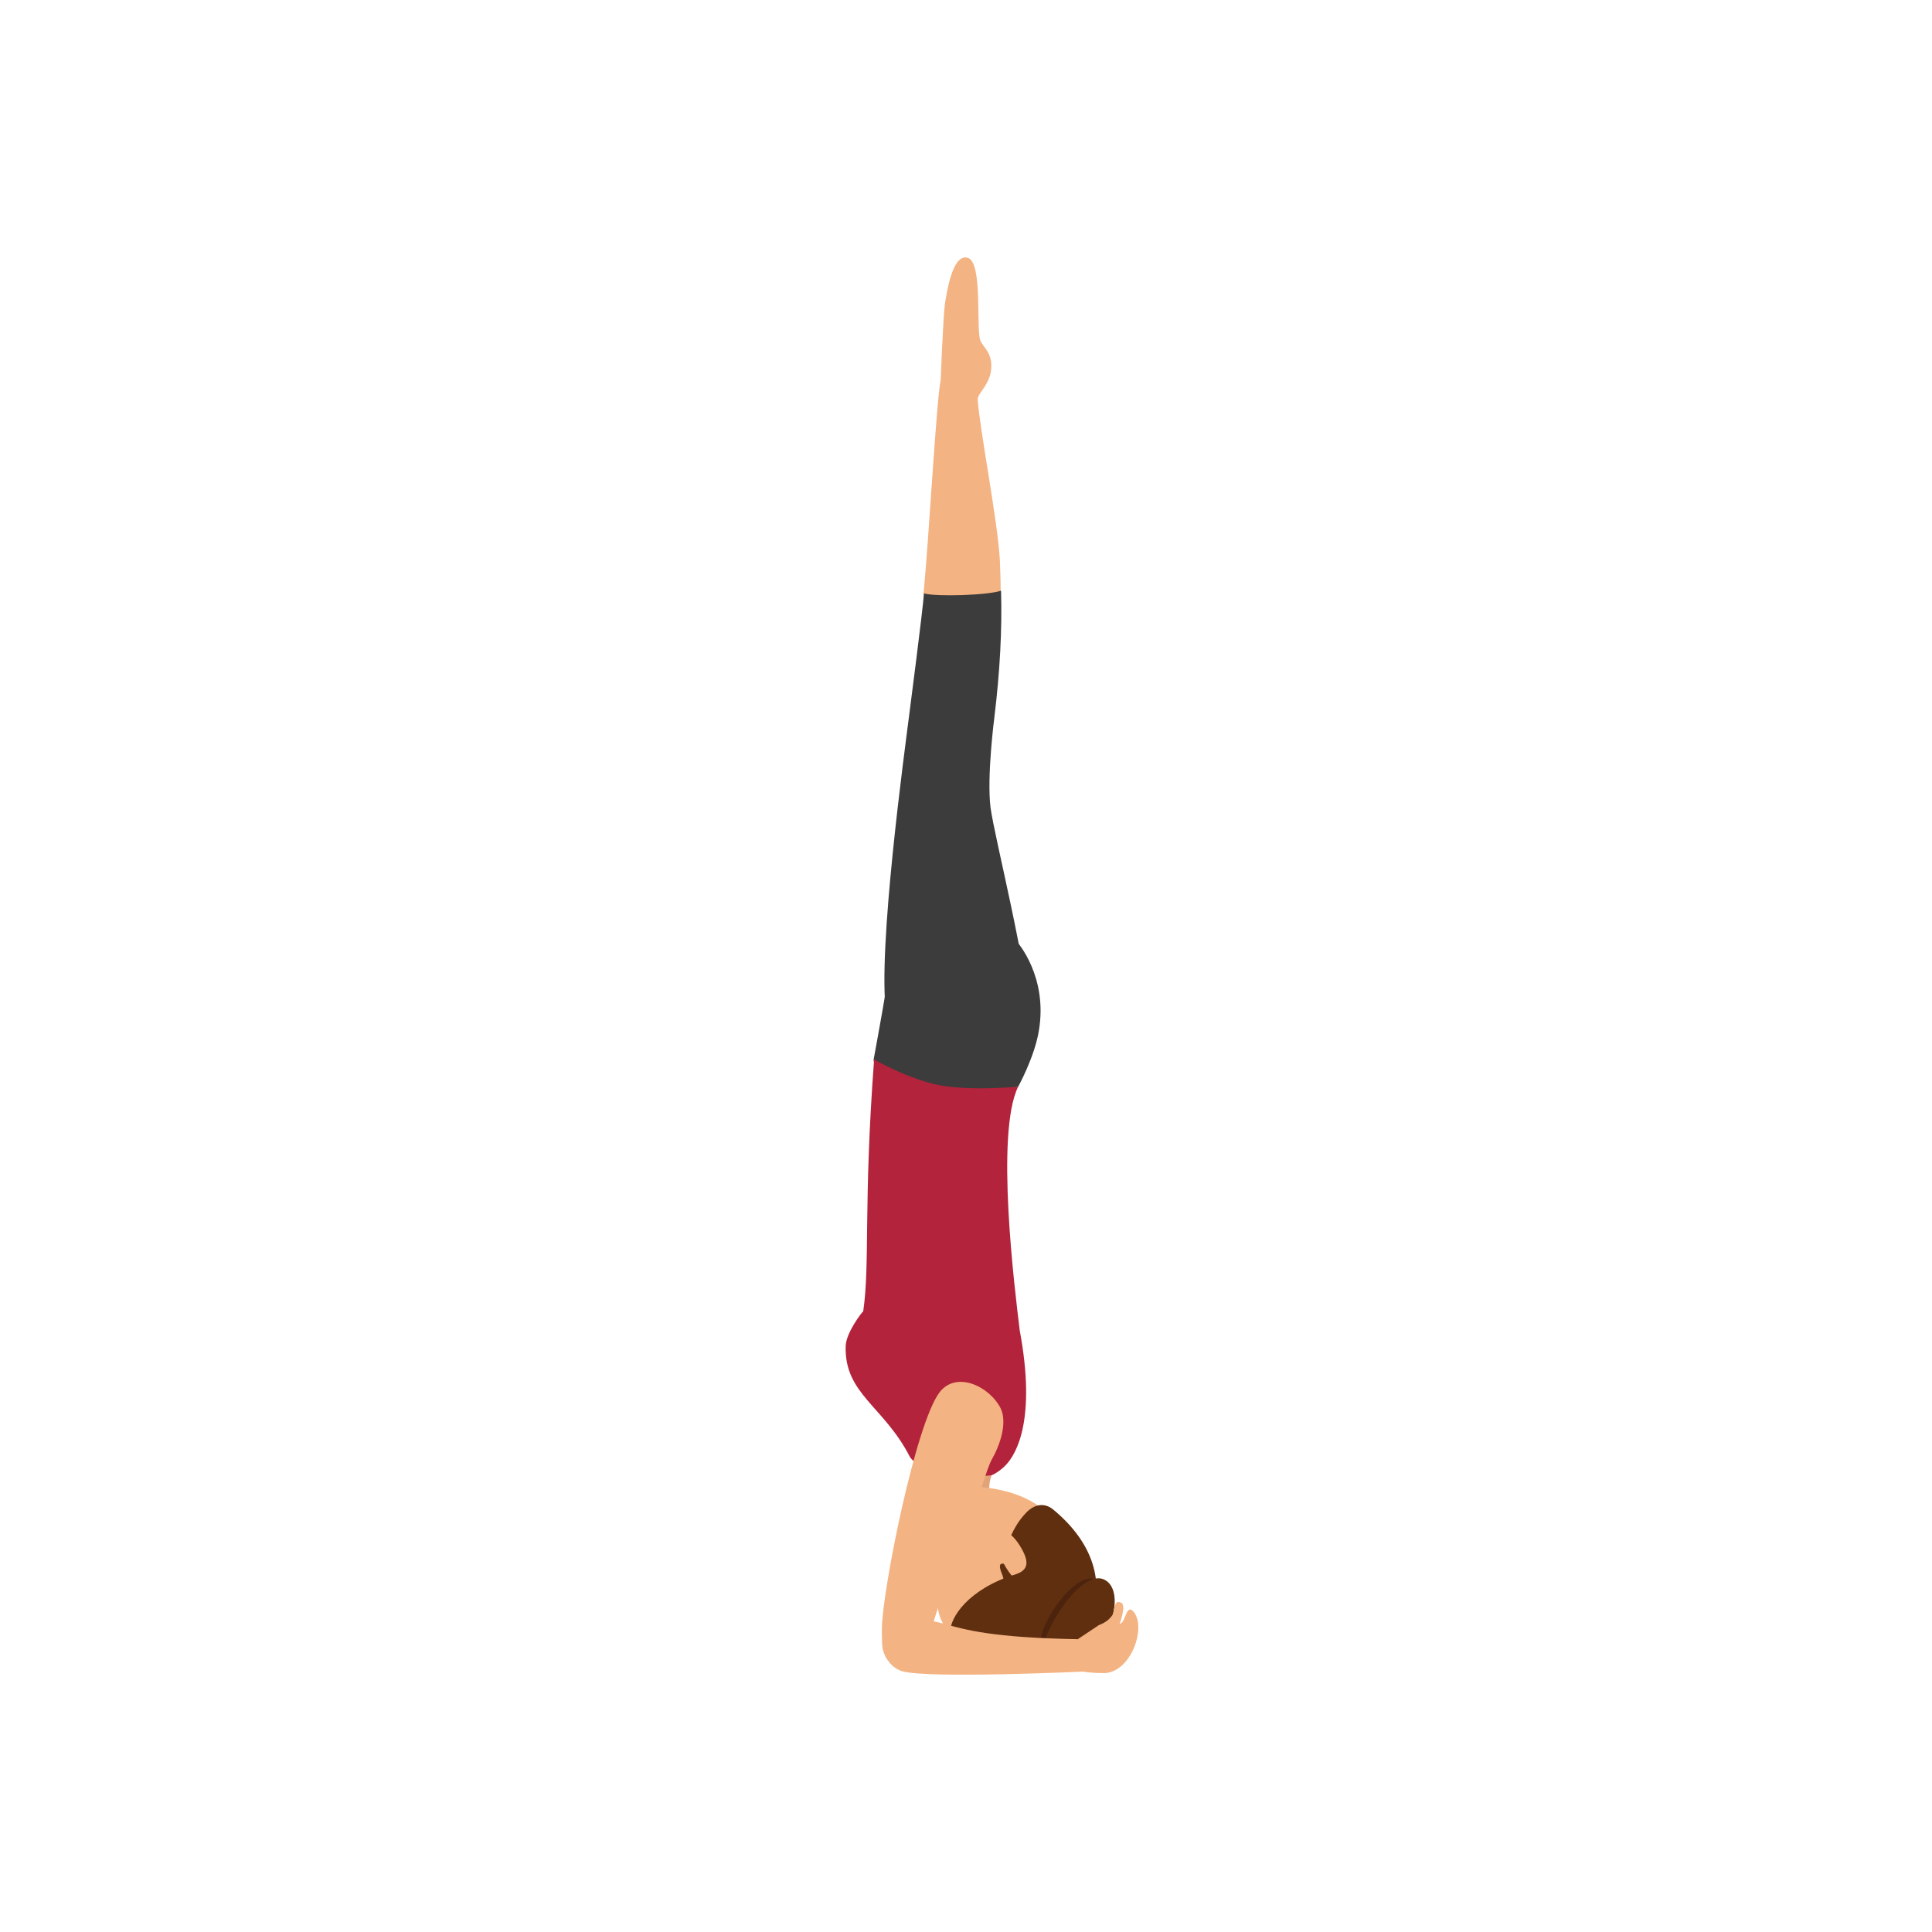
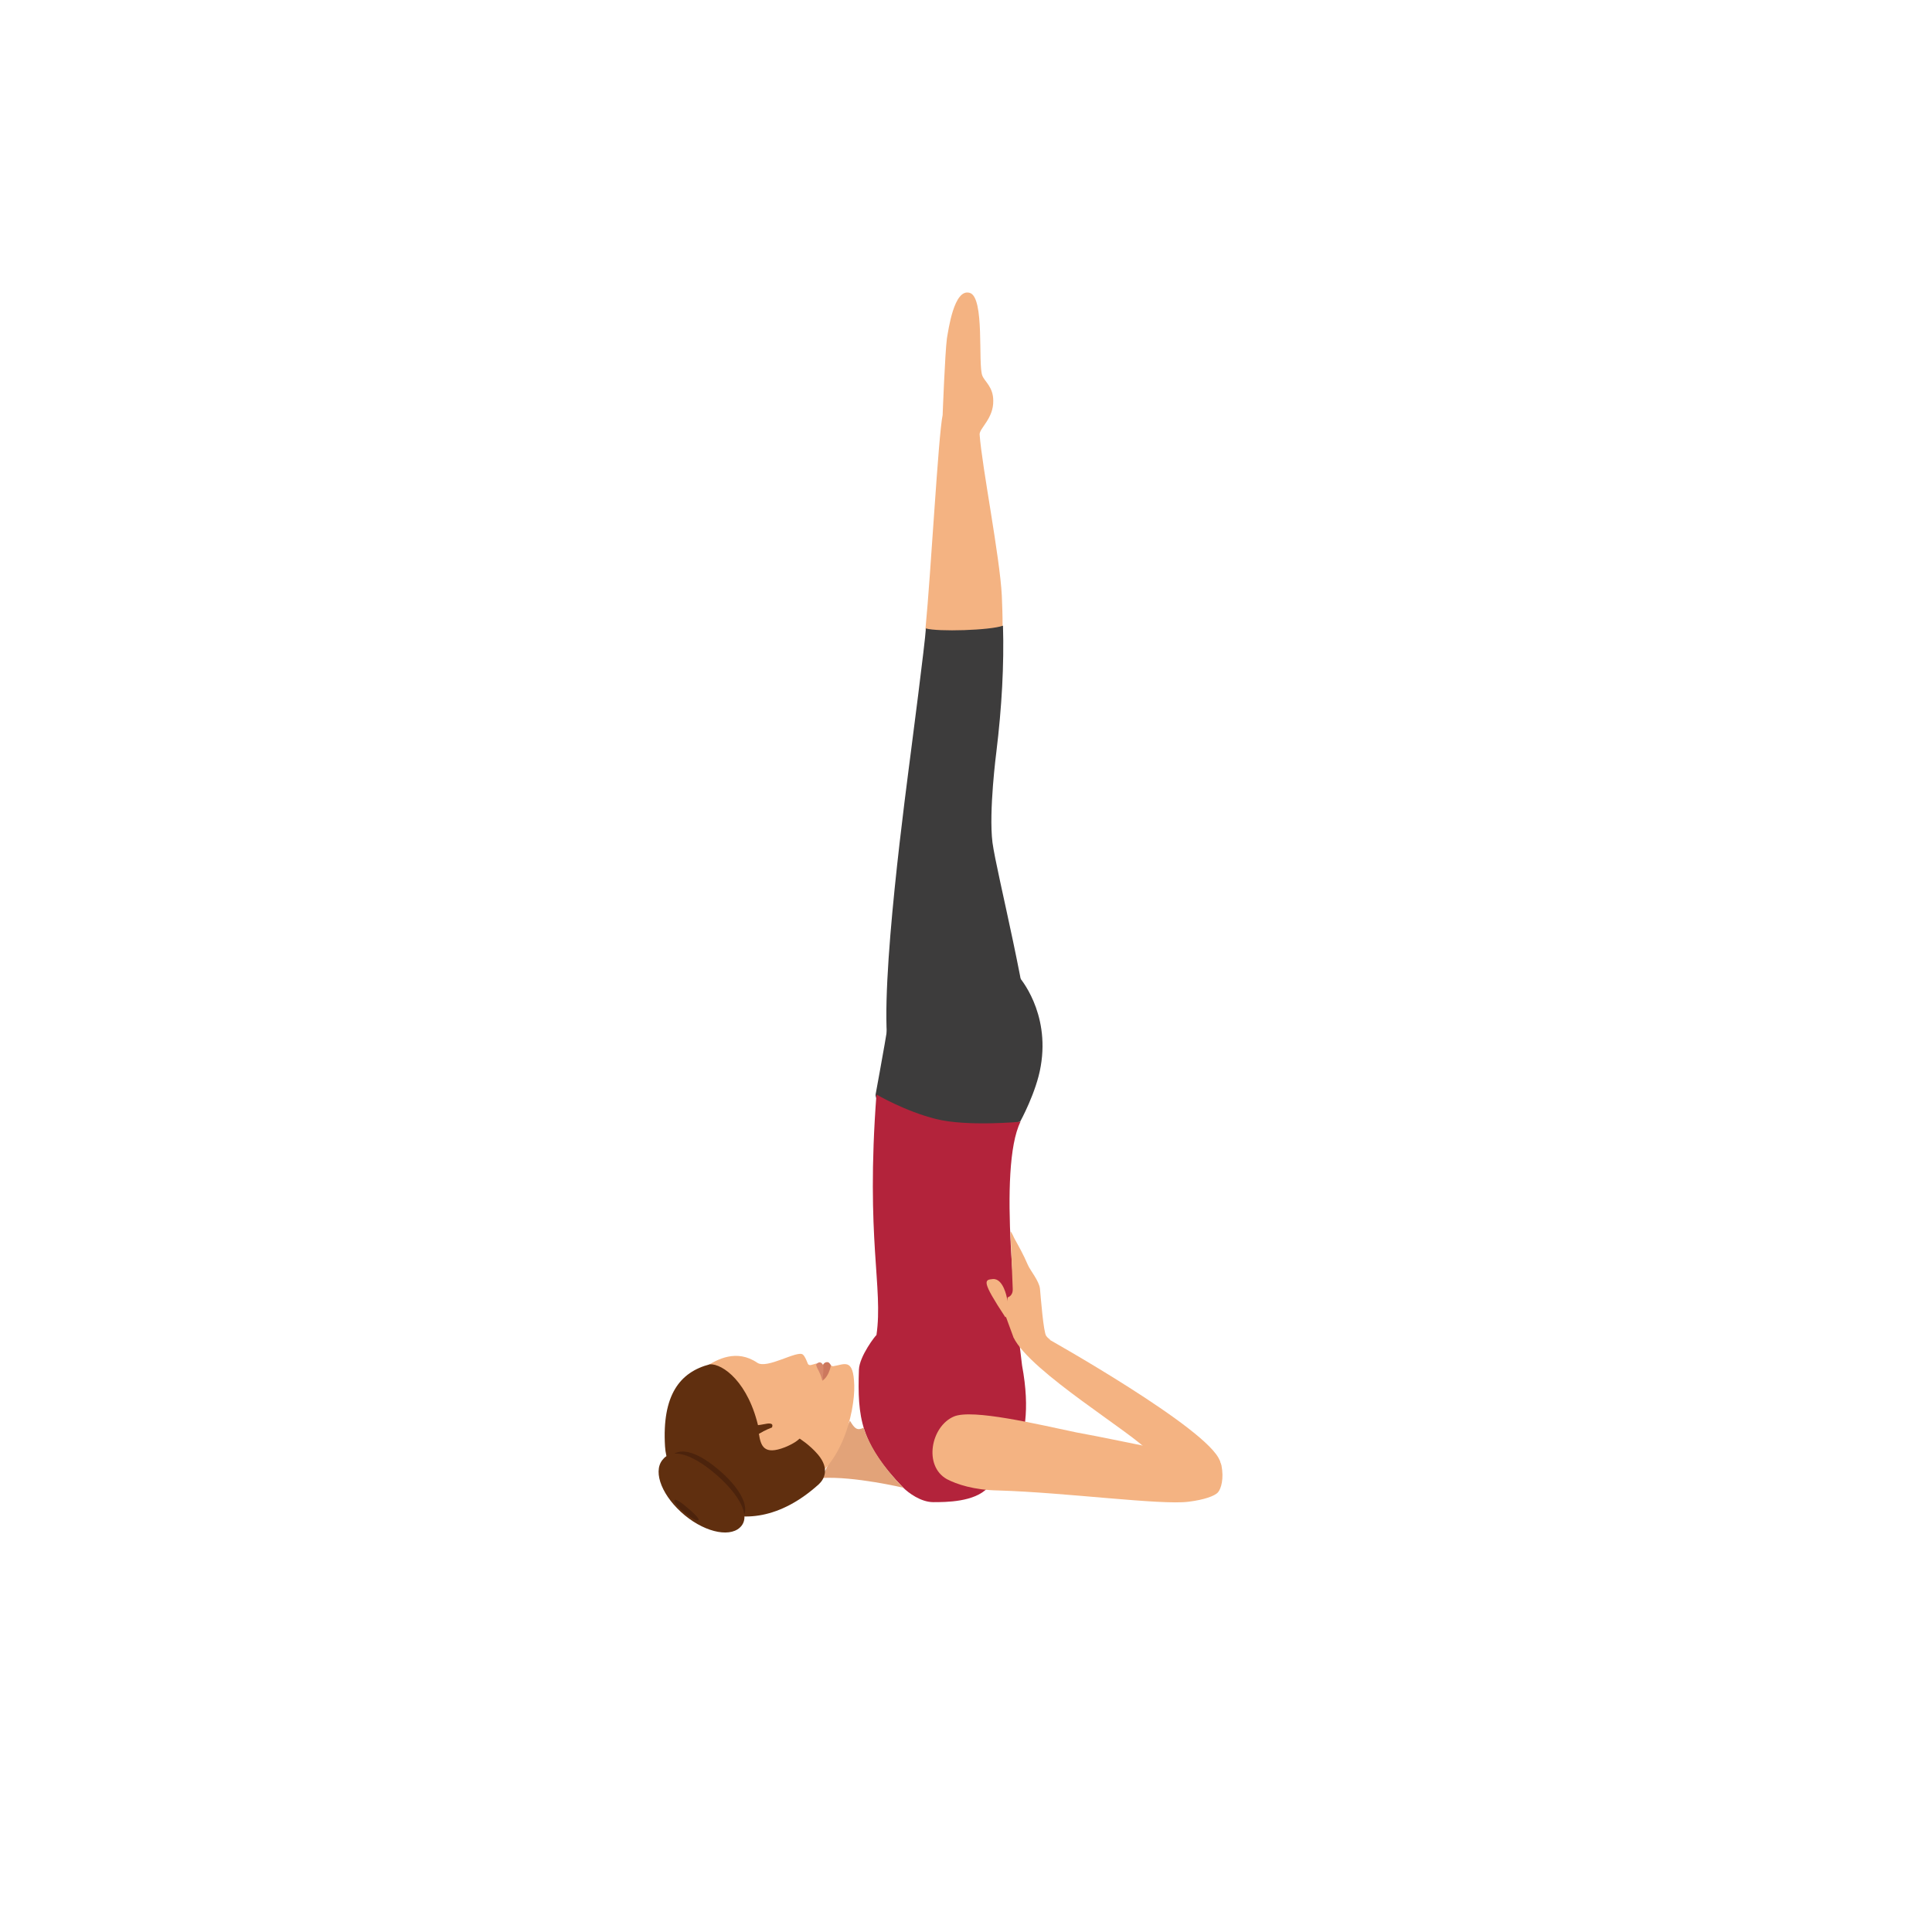
<svg xmlns="http://www.w3.org/2000/svg" height="800px" width="800px" version="1.1" id="Layer_1" viewBox="0 0 496.2 496.2" xml:space="preserve">
-   <path style="fill:#3D3C3C;" d="M261.5,279.1c0,0,4.2-7.6,5.3-14.3c2.4-13.9-5.5-22.8-5.5-22.8s-30.7-7.8-31.7-0.7 c-2,13.5-4,24.1-5.2,30.7c-0.8,4.4,19.8,10.5,19.8,10.5L261.5,279.1z" />
-   <path style="fill:#B3233B;" d="M217.2,345.7c-0.4,12.3,9.8,15.4,16.5,28.5c0.8,1.6,8.4,6.1,12.4,6.2c4.4,0.1,8.9-0.6,12.3-4.2 c2.6-2.8,7.8-11.5,3.5-34.5c-1.3-10.7-6.3-50.7-0.4-62.6c0,0-13.7,1.3-21.7-0.7s-15.3-6.3-15.3-6.3c-2.8,37.3-1,52.4-2.8,64.7 C221.6,336.7,217.3,342.2,217.2,345.7z" />
-   <path style="fill:#E2A379;" d="M236.8,372.8c0,0,3.2,8.9,5.2,16.9l13.4,0.9c-2.6-8-0.7-11.7-0.7-11.7 C242.2,380.3,236.8,372.8,236.8,372.8z" />
-   <path style="fill:#F4B382;" d="M241.9,407.7c-2.8,5.7,0.6,10.3,2.9,12.9c7.1,7.8,13.2,7.6,20.7,6c10-2,8.4-29,6.6-33.3 c-4.6-11-21.4-12.3-27.9-11.2c-7.2,1.3-4.9,3.4-4.1,6.2c0,0.1-0.2,0.6-0.2,0.6c0.2,1,0.5,2.3,0.1,3.8c0,0,0.4,0.8,0.6,1.3 c0.1,0.3,0.1,0.5-0.2,0.7c-1,0.6-1.9,1.1-2.2,1.6C237.1,398,243.2,405.1,241.9,407.7z" />
-   <path style="fill:#D6876B;" d="M244,390.6c0,0-0.8-0.3-4,0.4c-0.4,0.3-1,0.8-0.2,1.6C240.4,393.2,241.8,391.4,244,390.6z" />
-   <path style="fill:#CC785E;" d="M244,390.6c0,0-1-1.5-4.1-1.6c-0.4,0.1-0.7,0.6-0.7,0.8c-0.2,1,0.8,1.3,0.8,1.3 C243.2,390.3,244,390.6,244,390.6z" />
-   <path style="fill:#602F0F;" d="M266.5,428.2c12.2-2.5,24.8-23.3,4-40.5c-1.4-1.2-4.3-2.3-7.4,1.3c-2.3,2.5-3.5,5.6-3.5,5.6 c-0.4,0.9-0.8,1.9-1.2,3c-0.4,1.2,1.6,7,0.4,7.4c-11.5,4.3-15.3,11.6-14.7,14.8C247,427.1,253.6,430.8,266.5,428.2z" />
-   <path style="fill:#F4B382;" d="M262.3,397.6c-2.9-5-5.2-4.8-8.4-3.9l3.5,8l2.3,3C262.9,403.8,265.2,402.6,262.3,397.6z" />
-   <path style="fill:#4C230C;" d="M281.8,405.8c3.3,1.8,3.2,8-0.3,13.7s-9,8.8-12.3,7s-2.6-6.6,0.9-12.3 C273.6,408.5,278.5,404,281.8,405.8z" />
+   <path style="fill:#3D3C3C;" d="M262,288.1c0,0,4.2-7.6,5.3-14.3c2.4-13.9-5.5-22.8-5.5-22.8s-30.7-7.8-31.7-0.7 c-2,13.5-4,24.1-5.2,30.7c-0.8,4.4,19.8,10.5,19.8,10.5L262,288.1z" />
+   <path style="fill:#B3233B;" d="M220.6,351.8c-0.4,12.3,0.4,19,11.4,30.3c1.3,1.3,4.5,3.7,7.7,3.7s10.6,0,14-3.7 c2.6-2.8,13.1-8.4,8.8-31.4c-1.3-10.7-6.3-50.7-0.4-62.6c0,0-13.7,1.3-21.7-0.7s-15.3-6.3-15.3-6.3c-2.8,37.3,1.8,49.5,0,61.8 C225,342.8,220.7,348.3,220.6,351.8z" />
+   <path style="fill:#E2A379;" d="M221.8,366.7c-1.7,0.8-2.3,0.2-3.5-1.8l-7.3,14.7c8.4-0.5,21,2.5,21,2.5s-3.2-3.1-6.2-7.5 S221.8,366.7,221.8,366.7z" />
+   <path style="fill:#F4B382;" d="M194.5,350c-5.3-3.6-10.3-0.9-13.2,1c-8.8,6-9.4,12-8.9,19.6c0.6,10.1,27.5,12.4,32,11.3 c11.6-3,15.2-19.4,15-26.1c-0.2-7.3-2.6-5.3-5.5-4.9c-0.1,0-0.6-0.3-0.6-0.3c-1,0-2.4,0.2-3.7-0.4c0,0-0.9,0.3-1.4,0.4 c-0.3,0-0.5,0-0.7-0.3c-0.4-1-0.8-2-1.3-2.4C204.8,346.7,197,351.7,194.5,350z" />
+   <path style="fill:#D6876B;" d="M211.2,354.6c0,0,0.4-0.7,0.2-4c-0.2-0.4-0.7-1.1-1.6-0.4C209.1,350.6,210.7,352.2,211.2,354.6z" />
+   <path style="fill:#CC785E;" d="M211.2,354.6c0,0,1.6-0.8,2.2-3.9c-0.1-0.4-0.5-0.7-0.6-0.8c-1-0.3-1.4,0.6-1.4,0.6 C211.5,353.8,211.2,354.6,211.2,354.6z" />
+   <path style="fill:#602F0F;" d="M170.8,371.5c0.7,12.4,19.5,27.8,39.5,9.7c1.3-1.2,2.9-3.9-0.2-7.6c-2.2-2.6-5-4.3-5-4.3 c-0.8-0.5-1.8-1-2.8-1.6c-1.1-0.6-7.2,0.5-7.4-0.7c-2.6-12-9.3-16.8-12.6-16.6C174.6,352.4,170,358.3,170.8,371.5z" />
+   <path style="fill:#F4B382;" d="M201.6,371.7c5.4-2.2,5.5-4.5,5-7.7l-8.4,2.3l-3.3,1.9C195.4,371.4,196.2,373.8,201.6,371.7z" />
+   <path style="fill:#4C230C;" d="M190.7,389.8c-2.3,3-8.4,2-13.5-2.2s-7.5-10.2-5.2-13.2s6.9-1.6,12.1,2.7 C189.3,381.3,193,386.8,190.7,389.8z" />
  <g>
-     <path style="fill:#602F0F;" d="M257.2,403.9c0.4,0.9,0.6,1.8,0.7,2.6c0.2,1,0.2,1.7,0.2,1.7l3.3-2c-0.1-0.5-0.2-1-0.3-1.6 c0,0-0.4,0.2-1,0.6c0,0,0.1,0,0.1-0.1c-0.6-0.7-1.5-1.8-2.4-3.5C257.7,401.7,256.1,401,257.2,403.9z" />
-     <path style="fill:#602F0F;" d="M283.8,405.8c3.5,1.9,3.3,8.6-0.5,14.9s-9.7,9.8-13.2,7.8s-2.6-7.1,1.2-13.4 C275.1,408.8,280.3,403.8,283.8,405.8z" />
+     <path style="fill:#602F0F;" d="M196.1,365.8c-1,0.2-1.9,0.3-2.6,0.3c-1.1,0-1.7-0.1-1.7-0.1l1.5,3.5c0.5,0,1.1-0.1,1.6-0.1 c0,0-0.1-0.4-0.4-1v0.1c0.8-0.5,2-1.2,3.8-1.9C198.2,366.5,199.2,365.1,196.1,365.8z" />
+     <path style="fill:#602F0F;" d="M190.5,391.8c-2.4,3.2-9,2-14.6-2.6c-5.7-4.7-8.3-11-5.8-14.2c2.4-3.2,7.4-1.6,13.1,3.1 C188.8,382.7,192.9,388.6,190.5,391.8z" />
  </g>
-   <path style="fill:#4C230C;" d="M284,417c0.4,0.2-0.2,1.9-1.4,3.9s-2.4,3.3-2.8,3.1c-0.4-0.2,0.2-1.6,1.4-3.5S283.6,416.7,284,417z" />
+   <path style="fill:#4C230C;" d="M179.4,390.4c-0.3,0.4-1.9-0.5-3.6-1.9c-1.7-1.4-2.9-2.9-2.6-3.2c0.3-0.4,1.6,0.4,3.3,1.9 C178.2,388.6,179.7,390.1,179.4,390.4z" />
  <g>
-     <path style="fill:#F4B382;" d="M236,427.5c1.9-4.8,4.4-13,4.4-13c2.2-6.5,5.7-14.9,7.7-20.8c3.6-9.6,5.3-16.5,6.6-18.8 c2.1-3.7,4.1-9.4,2.3-13.2c-2.9-5.7-11.4-9.7-15.7-4.1c-6.2,8.2-14.6,50.6-14.8,60.4c-0.1,4.1,0.5,6.9,1.2,7.9 c0.7,0.9,3.3,2.1,6.8,1.9C234.9,427.7,235.4,427.6,236,427.5z" />
-     <path style="fill:#F4B382;" d="M276.8,421c-22-0.4-28.8-2.4-34.5-4s-12.7-1.7-13.8-1.8c-0.4,0.7-0.7,1.4-0.9,2 c-1.6,3.8-1,6.2-0.6,7.3c0,0,1.2,3.6,4.6,4.7c6.6,2,47,0.1,47,0.1L276.8,421z" />
-     <path style="fill:#F4B382;" d="M276.8,421c-0.2,0.1-0.4,1.3,1.2,8.3c0,0,1.9,0.4,5.5,0.4c6.9,0,11.1-11.8,7.6-15.8 c-1.8-2-2,2.4-3.2,3c-2.1,1-4.4,0.6-5.7,0.5L276.8,421z" />
-     <path style="fill:#F4B382;" d="M287.1,418.3c0,0,2.5-6,0.8-6.7c-2-0.9-1.5,2.2-2.2,3.2s-1.5,1.8-3.5,2.6 C282.1,417.5,282.5,418.9,287.1,418.3z" />
-     <path style="fill:#F4B382;" d="M248.5,66.2c4,1,2.1,18.4,3.3,21.3c0.6,1.5,2.8,2.9,2.8,6.4c0.1,4.6-3.6,7.1-3.5,8.7 c0.6,8.3,5.2,31.4,5.7,41.4c0.1,2.3,0.2,5.2,0.2,7.7c0,9.9-20.2,4.3-19.8,0.7c1.4-14.4,3.3-49.7,4.4-54.8c0,0,0.6-15.9,1.1-19.7 C243.1,75.7,244.5,65.1,248.5,66.2z" />
+     <path style="fill:#F4B382;" d="M313.2,375c-5.1-1.2-13.5-2.5-13.5-2.5c-6.8-1.3-17-3.5-23.2-4.6c-10-2.1-26.7-6.1-31.5-4.1 c-5.9,2.5-7.9,12.7-1.8,16.1c2.5,1.3,6.9,2.8,13.2,2.9c17.1,0.5,41.7,3.8,48.8,2.9c4.1-0.5,6.8-1.5,7.6-2.4c0.8-0.9,1.6-3.5,0.9-7 C313.6,376,313.4,375.5,313.2,375z" />
+     <path style="fill:#F4B382;" d="M260.3,343.5c4.3,8.9,31.1,24.8,34.8,29.4c3.7,4.6,10.6,11.4,11.4,12.1c0.7-0.4,1.4-0.7,1.9-1.1 c3.5-2.1,4.5-4.4,4.8-5.5c0,0,0.7-1.5,0.1-3.2c-2.8-8.2-44.6-31.6-44.6-31.6L260.3,343.5z" />
+     <path style="fill:#F4B382;" d="M260.3,343.5c0,0.2,2.4,0.8,9.5,0.6c0,0-0.7-0.4-1.1-1c-0.7-0.9-1.4-9.9-1.6-12.1 c-0.2-2-2.5-4.7-3.1-6.1c-1.2-2.8-2.3-4.7-3.4-6.7c-0.2-0.3-0.8-1.9-1.1-1.9c0,0,0.4,8.9,0.6,14.7c0.1,1.9-1.3,2.2-1.3,2.2 c-0.2,1.8-0.4,3.3-0.7,4.3L260.3,343.5z" />
+     <path style="fill:#F4B382;" d="M258.6,333.3c0,0-0.9-5-3.6-4.8c-2.2,0.2-3,0.4,3.2,9.8C258.3,338.3,259.7,337.8,258.6,333.3z" />
+     <path style="fill:#F4B382;" d="M249,75.2c4,1,2.1,18.4,3.3,21.3c0.6,1.5,2.8,2.9,2.8,6.4c0.1,4.6-3.6,7.1-3.5,8.7 c0.6,8.3,5.2,31.4,5.7,41.4c0.1,2.3,0.2,5.2,0.2,7.7c0,9.9-20.2,4.3-19.8,0.7c1.4-14.4,3.3-49.7,4.4-54.8c0,0,0.6-15.9,1.1-19.7 C243.6,84.7,245,74.1,249,75.2z" />
  </g>
-   <path style="fill:#3D3C3C;" d="M255.4,184.1c1.4-11.5,2-22.4,1.7-32.4c-3.3,1.2-16.8,1.6-19.8,0.7c-0.2,3.6-3.8,31.3-3.8,31.3 c-1.1,8.8-8.2,60.4-5.9,76.5c0.4,4.2,1.2,7.8,2,10.8c1.6,5.9,34.1,2.5,35.4-5.6c-1.1-17.6-9.5-49.9-10.6-58 C253.4,199.4,255.4,184.1,255.4,184.1z" />
+   <path style="fill:#3D3C3C;" d="M255.9,193.1c1.4-11.5,2-22.4,1.7-32.4c-3.3,1.2-16.8,1.6-19.8,0.7c-0.2,3.6-3.8,31.3-3.8,31.3 c-1.1,8.8-8.2,60.4-5.9,76.5c0.4,4.2,1.2,7.8,2,10.8c1.6,5.9,34.1,2.5,35.4-5.6c-1.1-17.6-9.5-49.9-10.6-58 C253.9,208.4,255.9,193.1,255.9,193.1z" />
</svg>
